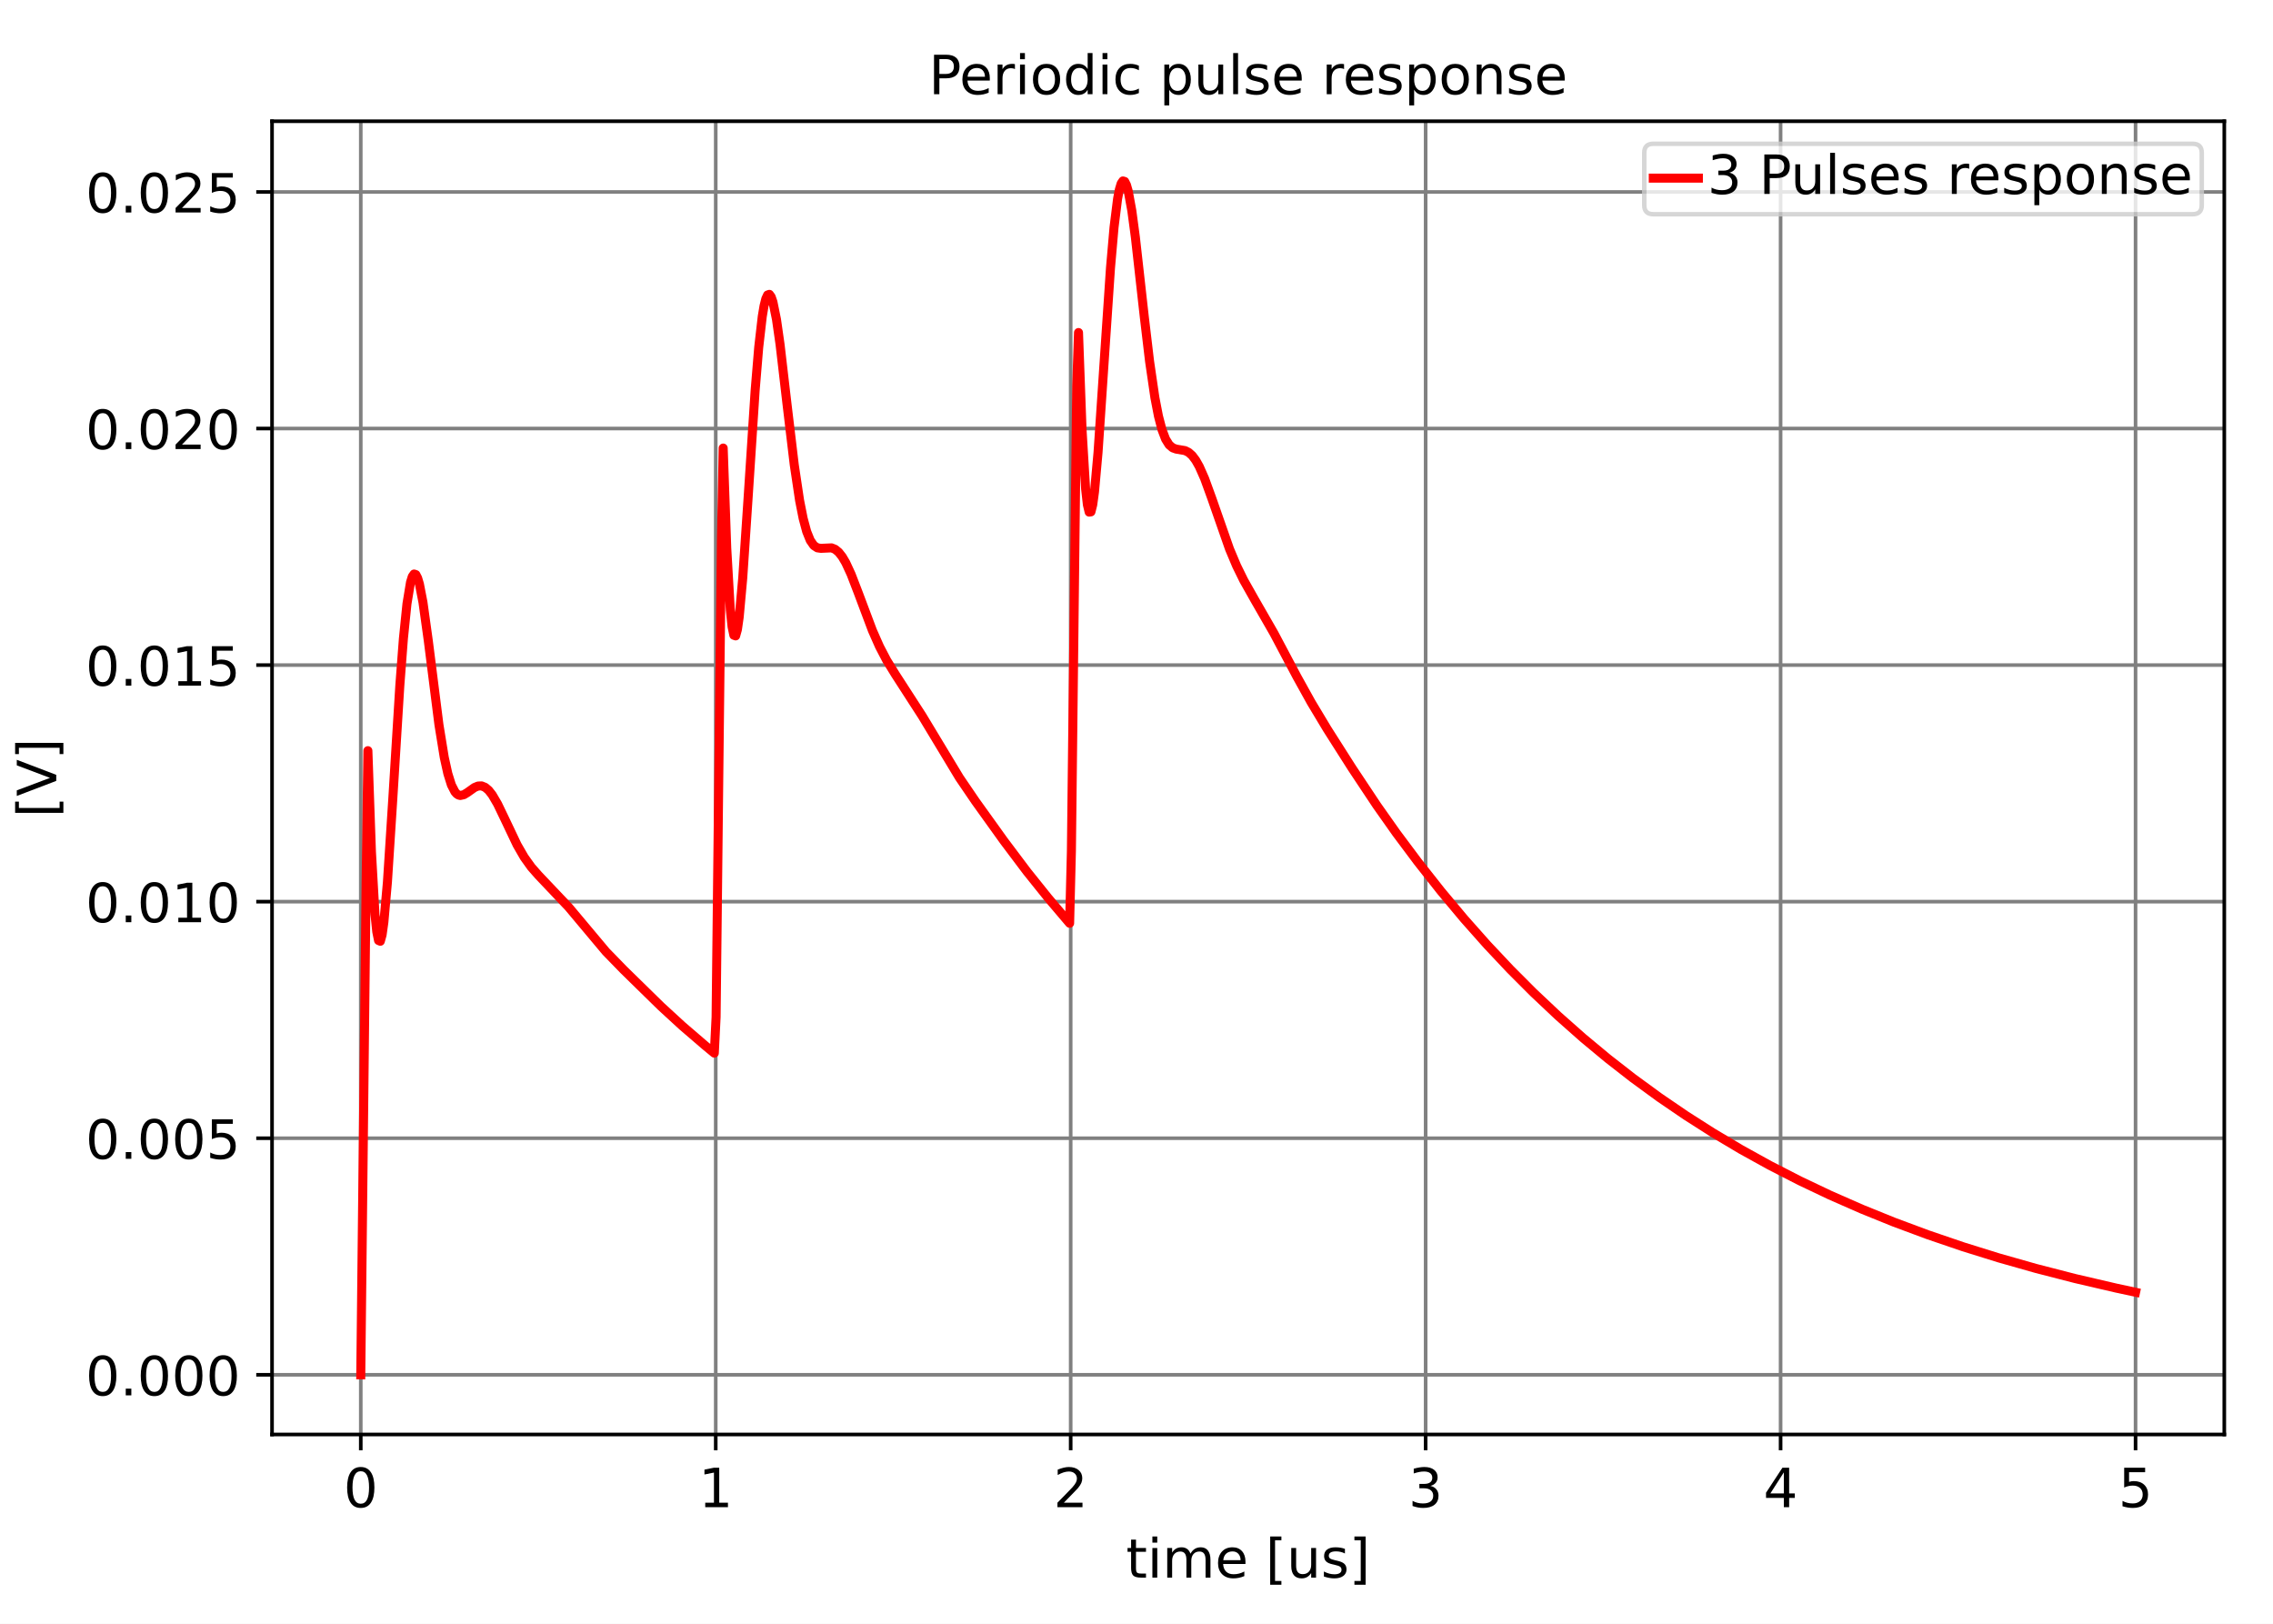
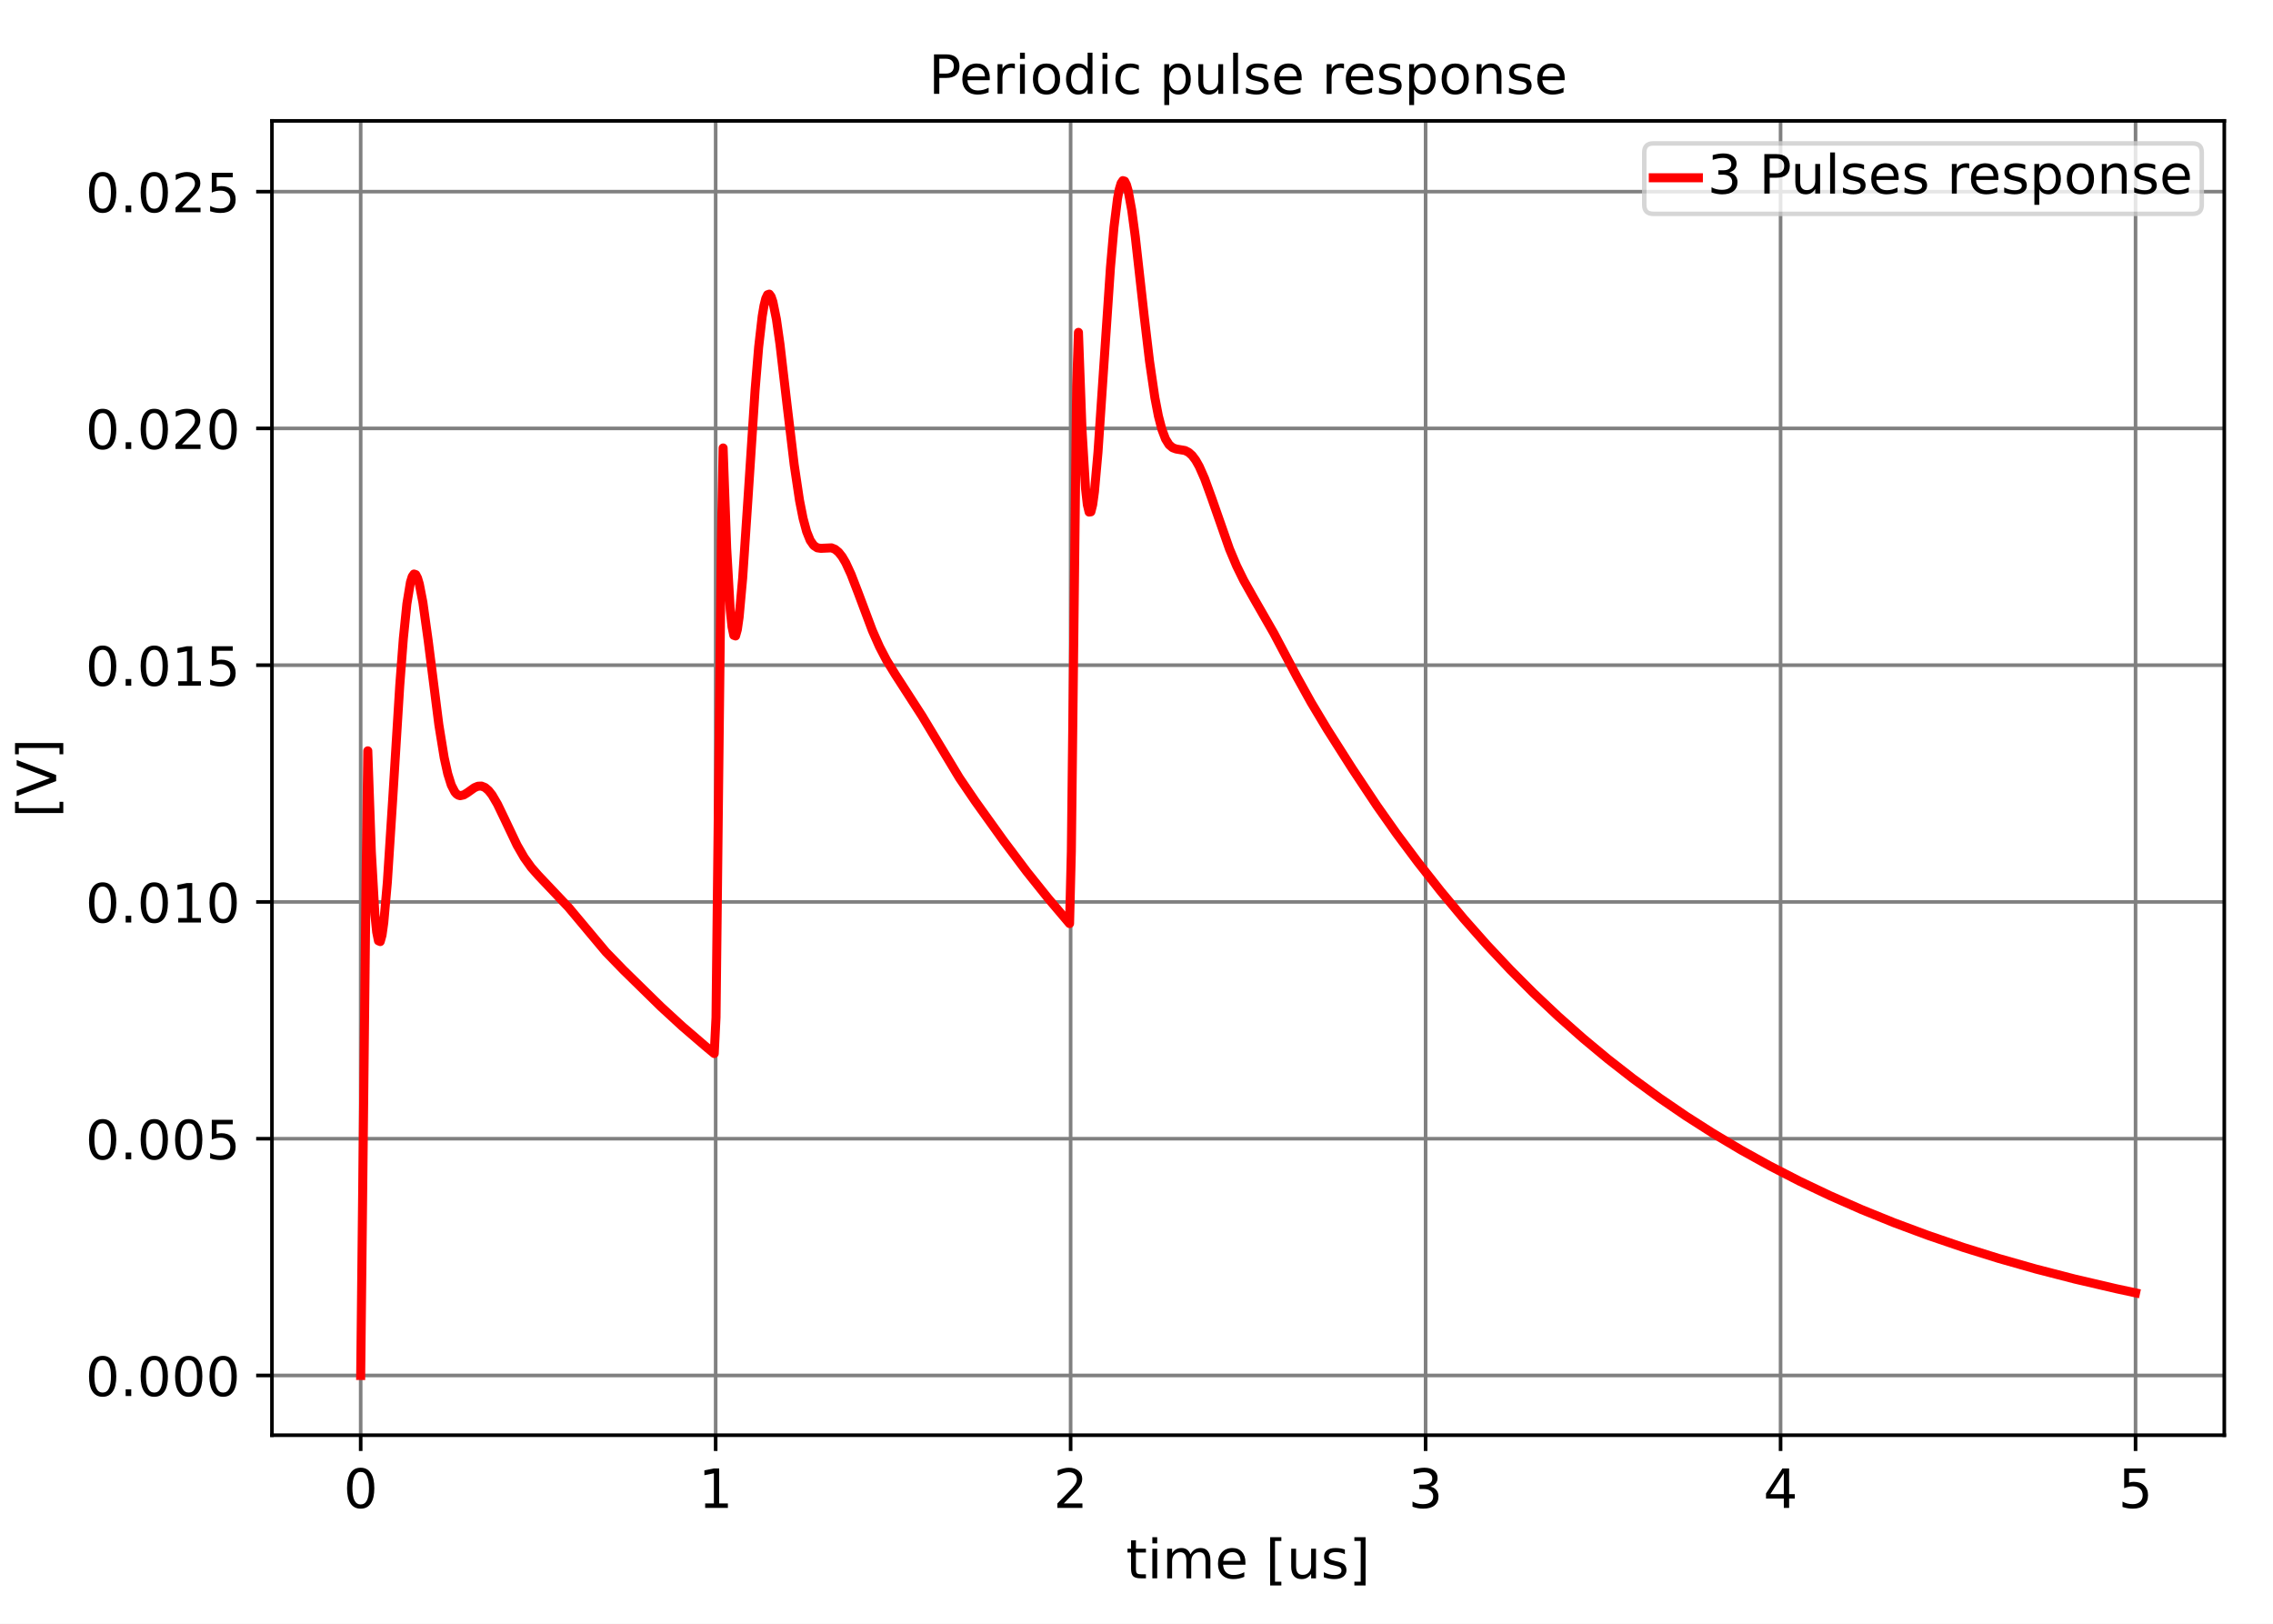
<svg xmlns="http://www.w3.org/2000/svg" xmlns:xlink="http://www.w3.org/1999/xlink" width="504pt" height="360pt" viewBox="0 0 504 360" version="1.1">
  <defs>
    <style type="text/css">*{stroke-linejoin: round; stroke-linecap: butt}</style>
  </defs>
  <g id="figure_1">
    <g id="patch_1">
      <path d="M 0 360  L 504 360  L 504 0  L 0 0  z " style="fill: #ffffff" />
    </g>
    <g id="axes_1">
      <g id="patch_2">
-         <path d="M 60.32 318.04  L 493.2 318.04  L 493.2 26.88  L 60.32 26.88  z " style="fill: #ffffff" />
+         <path d="M 60.3 318.2  L 493.2 318.2  L 493.2 26.8  L 60.3 26.8  z " style="fill: #ffffff" />
      </g>
      <g id="matplotlib.axis_1">
        <g id="xtick_1">
          <g id="line2d_1">
-             <path d="M 79.996 318.04  L 79.996 26.88  " clip-path="url(#pe461fcb22e)" style="fill: none; stroke: #808080; stroke-width: 0.8; stroke-linecap: square" />
+             <path d="M 79.977 318.2  L 79.977 26.8  " clip-path="url(#p91b695246e)" style="fill: none; stroke: #808080; stroke-width: 0.8; stroke-linecap: square" />
          </g>
          <g id="line2d_2">
            <defs>
-               <path id="mb872320cf1" d="M 0 0  L 0 3.5  " style="stroke: #000000; stroke-width: 0.8" />
+               <path id="me3ed2ee4a8" d="M 0 0  L 0 3.5  " style="stroke: #000000; stroke-width: 0.8" />
            </defs>
            <g>
-               <use xlink:href="#mb872320cf1" x="79.996" y="318.04" style="stroke: #000000; stroke-width: 0.8" />
+               <use xlink:href="#me3ed2ee4a8" x="79.977" y="318.2" style="stroke: #000000; stroke-width: 0.8" />
            </g>
          </g>
          <g id="text_1">
-             <g transform="translate(76.17886 334.1581) scale(0.12 -0.12)">
+             <g transform="translate(76.15977 334.3181) scale(0.12 -0.12)">
              <defs>
                <path id="DejaVuSans-30" d="M 2034 4250  Q 1547 4250 1301 3770  Q 1056 3291 1056 2328  Q 1056 1369 1301 889  Q 1547 409 2034 409  Q 2525 409 2770 889  Q 3016 1369 3016 2328  Q 3016 3291 2770 3770  Q 2525 4250 2034 4250  z M 2034 4750  Q 2819 4750 3233 4129  Q 3647 3509 3647 2328  Q 3647 1150 3233 529  Q 2819 -91 2034 -91  Q 1250 -91 836 529  Q 422 1150 422 2328  Q 422 3509 836 4129  Q 1250 4750 2034 4750  z " transform="scale(0.015625)" />
              </defs>
              <use xlink:href="#DejaVuSans-30" />
            </g>
          </g>
        </g>
        <g id="xtick_2">
          <g id="line2d_3">
-             <path d="M 158.702 318.04  L 158.702 26.88  " clip-path="url(#pe461fcb22e)" style="fill: none; stroke: #808080; stroke-width: 0.8; stroke-linecap: square" />
+             <path d="M 158.686 318.2  L 158.686 26.8  " clip-path="url(#p91b695246e)" style="fill: none; stroke: #808080; stroke-width: 0.8; stroke-linecap: square" />
          </g>
          <g id="line2d_4">
            <g>
-               <use xlink:href="#mb872320cf1" x="158.702" y="318.04" style="stroke: #000000; stroke-width: 0.8" />
+               <use xlink:href="#me3ed2ee4a8" x="158.686" y="318.2" style="stroke: #000000; stroke-width: 0.8" />
            </g>
          </g>
          <g id="text_2">
-             <g transform="translate(154.8843 334.1581) scale(0.12 -0.12)">
+             <g transform="translate(154.8689 334.3181) scale(0.12 -0.12)">
              <defs>
                <path id="DejaVuSans-31" d="M 794 531  L 1825 531  L 1825 4091  L 703 3866  L 703 4441  L 1819 4666  L 2450 4666  L 2450 531  L 3481 531  L 3481 0  L 794 0  L 794 531  z " transform="scale(0.015625)" />
              </defs>
              <use xlink:href="#DejaVuSans-31" />
            </g>
          </g>
        </g>
        <g id="xtick_3">
          <g id="line2d_5">
-             <path d="M 237.407 318.04  L 237.407 26.88  " clip-path="url(#pe461fcb22e)" style="fill: none; stroke: #808080; stroke-width: 0.8; stroke-linecap: square" />
+             <path d="M 237.395 318.2  L 237.395 26.8  " clip-path="url(#p91b695246e)" style="fill: none; stroke: #808080; stroke-width: 0.8; stroke-linecap: square" />
          </g>
          <g id="line2d_6">
            <g>
-               <use xlink:href="#mb872320cf1" x="237.407" y="318.04" style="stroke: #000000; stroke-width: 0.8" />
+               <use xlink:href="#me3ed2ee4a8" x="237.395" y="318.2" style="stroke: #000000; stroke-width: 0.8" />
            </g>
          </g>
          <g id="text_3">
-             <g transform="translate(233.5898 334.1581) scale(0.12 -0.12)">
+             <g transform="translate(233.578 334.3181) scale(0.12 -0.12)">
              <defs>
                <path id="DejaVuSans-32" d="M 1228 531  L 3431 531  L 3431 0  L 469 0  L 469 531  Q 828 903 1448 1529  Q 2069 2156 2228 2338  Q 2531 2678 2651 2914  Q 2772 3150 2772 3378  Q 2772 3750 2511 3984  Q 2250 4219 1831 4219  Q 1534 4219 1204 4116  Q 875 4013 500 3803  L 500 4441  Q 881 4594 1212 4672  Q 1544 4750 1819 4750  Q 2544 4750 2975 4387  Q 3406 4025 3406 3419  Q 3406 3131 3298 2873  Q 3191 2616 2906 2266  Q 2828 2175 2409 1742  Q 1991 1309 1228 531  z " transform="scale(0.015625)" />
              </defs>
              <use xlink:href="#DejaVuSans-32" />
            </g>
          </g>
        </g>
        <g id="xtick_4">
          <g id="line2d_7">
-             <path d="M 316.113 318.04  L 316.113 26.88  " clip-path="url(#pe461fcb22e)" style="fill: none; stroke: #808080; stroke-width: 0.8; stroke-linecap: square" />
+             <path d="M 316.105 318.2  L 316.105 26.8  " clip-path="url(#p91b695246e)" style="fill: none; stroke: #808080; stroke-width: 0.8; stroke-linecap: square" />
          </g>
          <g id="line2d_8">
            <g>
-               <use xlink:href="#mb872320cf1" x="316.113" y="318.04" style="stroke: #000000; stroke-width: 0.8" />
+               <use xlink:href="#me3ed2ee4a8" x="316.105" y="318.2" style="stroke: #000000; stroke-width: 0.8" />
            </g>
          </g>
          <g id="text_4">
-             <g transform="translate(312.2952 334.1581) scale(0.12 -0.12)">
+             <g transform="translate(312.287 334.3181) scale(0.12 -0.12)">
              <defs>
                <path id="DejaVuSans-33" d="M 2597 2516  Q 3050 2419 3304 2112  Q 3559 1806 3559 1356  Q 3559 666 3084 287  Q 2609 -91 1734 -91  Q 1441 -91 1130 -33  Q 819 25 488 141  L 488 750  Q 750 597 1062 519  Q 1375 441 1716 441  Q 2309 441 2620 675  Q 2931 909 2931 1356  Q 2931 1769 2642 2001  Q 2353 2234 1838 2234  L 1294 2234  L 1294 2753  L 1863 2753  Q 2328 2753 2575 2939  Q 2822 3125 2822 3475  Q 2822 3834 2567 4026  Q 2313 4219 1838 4219  Q 1578 4219 1281 4162  Q 984 4106 628 3988  L 628 4550  Q 988 4650 1302 4700  Q 1616 4750 1894 4750  Q 2613 4750 3031 4423  Q 3450 4097 3450 3541  Q 3450 3153 3228 2886  Q 3006 2619 2597 2516  z " transform="scale(0.015625)" />
              </defs>
              <use xlink:href="#DejaVuSans-33" />
            </g>
          </g>
        </g>
        <g id="xtick_5">
          <g id="line2d_9">
-             <path d="M 394.818 318.04  L 394.818 26.88  " clip-path="url(#pe461fcb22e)" style="fill: none; stroke: #808080; stroke-width: 0.8; stroke-linecap: square" />
+             <path d="M 394.814 318.2  L 394.814 26.8  " clip-path="url(#p91b695246e)" style="fill: none; stroke: #808080; stroke-width: 0.8; stroke-linecap: square" />
          </g>
          <g id="line2d_10">
            <g>
-               <use xlink:href="#mb872320cf1" x="394.818" y="318.04" style="stroke: #000000; stroke-width: 0.8" />
+               <use xlink:href="#me3ed2ee4a8" x="394.814" y="318.2" style="stroke: #000000; stroke-width: 0.8" />
            </g>
          </g>
          <g id="text_5">
-             <g transform="translate(391.0007 334.1581) scale(0.12 -0.12)">
+             <g transform="translate(390.9961 334.3181) scale(0.12 -0.12)">
              <defs>
                <path id="DejaVuSans-34" d="M 2419 4116  L 825 1625  L 2419 1625  L 2419 4116  z M 2253 4666  L 3047 4666  L 3047 1625  L 3713 1625  L 3713 1100  L 3047 1100  L 3047 0  L 2419 0  L 2419 1100  L 313 1100  L 313 1709  L 2253 4666  z " transform="scale(0.015625)" />
              </defs>
              <use xlink:href="#DejaVuSans-34" />
            </g>
          </g>
        </g>
        <g id="xtick_6">
          <g id="line2d_11">
-             <path d="M 473.524 318.04  L 473.524 26.88  " clip-path="url(#pe461fcb22e)" style="fill: none; stroke: #808080; stroke-width: 0.8; stroke-linecap: square" />
+             <path d="M 473.523 318.2  L 473.523 26.8  " clip-path="url(#p91b695246e)" style="fill: none; stroke: #808080; stroke-width: 0.8; stroke-linecap: square" />
          </g>
          <g id="line2d_12">
            <g>
-               <use xlink:href="#mb872320cf1" x="473.524" y="318.04" style="stroke: #000000; stroke-width: 0.8" />
+               <use xlink:href="#me3ed2ee4a8" x="473.523" y="318.2" style="stroke: #000000; stroke-width: 0.8" />
            </g>
          </g>
          <g id="text_6">
-             <g transform="translate(469.7061 334.1581) scale(0.12 -0.12)">
+             <g transform="translate(469.7052 334.3181) scale(0.12 -0.12)">
              <defs>
                <path id="DejaVuSans-35" d="M 691 4666  L 3169 4666  L 3169 4134  L 1269 4134  L 1269 2991  Q 1406 3038 1543 3061  Q 1681 3084 1819 3084  Q 2600 3084 3056 2656  Q 3513 2228 3513 1497  Q 3513 744 3044 326  Q 2575 -91 1722 -91  Q 1428 -91 1123 -41  Q 819 9 494 109  L 494 744  Q 775 591 1075 516  Q 1375 441 1709 441  Q 2250 441 2565 725  Q 2881 1009 2881 1497  Q 2881 1984 2565 2268  Q 2250 2553 1709 2553  Q 1456 2553 1204 2497  Q 953 2441 691 2322  L 691 4666  z " transform="scale(0.015625)" />
              </defs>
              <use xlink:href="#DejaVuSans-35" />
            </g>
          </g>
        </g>
        <g id="text_7">
-           <g transform="translate(249.6878 349.7719) scale(0.12 -0.12)">
+           <g transform="translate(249.6778 349.9319) scale(0.12 -0.12)">
            <defs>
              <path id="DejaVuSans-74" d="M 1172 4494  L 1172 3500  L 2356 3500  L 2356 3053  L 1172 3053  L 1172 1153  Q 1172 725 1289 603  Q 1406 481 1766 481  L 2356 481  L 2356 0  L 1766 0  Q 1100 0 847 248  Q 594 497 594 1153  L 594 3053  L 172 3053  L 172 3500  L 594 3500  L 594 4494  L 1172 4494  z " transform="scale(0.015625)" />
              <path id="DejaVuSans-69" d="M 603 3500  L 1178 3500  L 1178 0  L 603 0  L 603 3500  z M 603 4863  L 1178 4863  L 1178 4134  L 603 4134  L 603 4863  z " transform="scale(0.015625)" />
              <path id="DejaVuSans-6d" d="M 3328 2828  Q 3544 3216 3844 3400  Q 4144 3584 4550 3584  Q 5097 3584 5394 3201  Q 5691 2819 5691 2113  L 5691 0  L 5113 0  L 5113 2094  Q 5113 2597 4934 2840  Q 4756 3084 4391 3084  Q 3944 3084 3684 2787  Q 3425 2491 3425 1978  L 3425 0  L 2847 0  L 2847 2094  Q 2847 2600 2669 2842  Q 2491 3084 2119 3084  Q 1678 3084 1418 2786  Q 1159 2488 1159 1978  L 1159 0  L 581 0  L 581 3500  L 1159 3500  L 1159 2956  Q 1356 3278 1631 3431  Q 1906 3584 2284 3584  Q 2666 3584 2933 3390  Q 3200 3197 3328 2828  z " transform="scale(0.015625)" />
              <path id="DejaVuSans-65" d="M 3597 1894  L 3597 1613  L 953 1613  Q 991 1019 1311 708  Q 1631 397 2203 397  Q 2534 397 2845 478  Q 3156 559 3463 722  L 3463 178  Q 3153 47 2828 -22  Q 2503 -91 2169 -91  Q 1331 -91 842 396  Q 353 884 353 1716  Q 353 2575 817 3079  Q 1281 3584 2069 3584  Q 2775 3584 3186 3129  Q 3597 2675 3597 1894  z M 3022 2063  Q 3016 2534 2758 2815  Q 2500 3097 2075 3097  Q 1594 3097 1305 2825  Q 1016 2553 972 2059  L 3022 2063  z " transform="scale(0.015625)" />
              <path id="DejaVuSans-20" transform="scale(0.015625)" />
              <path id="DejaVuSans-5b" d="M 550 4863  L 1875 4863  L 1875 4416  L 1125 4416  L 1125 -397  L 1875 -397  L 1875 -844  L 550 -844  L 550 4863  z " transform="scale(0.015625)" />
              <path id="DejaVuSans-75" d="M 544 1381  L 544 3500  L 1119 3500  L 1119 1403  Q 1119 906 1312 657  Q 1506 409 1894 409  Q 2359 409 2629 706  Q 2900 1003 2900 1516  L 2900 3500  L 3475 3500  L 3475 0  L 2900 0  L 2900 538  Q 2691 219 2414 64  Q 2138 -91 1772 -91  Q 1169 -91 856 284  Q 544 659 544 1381  z M 1991 3584  L 1991 3584  z " transform="scale(0.015625)" />
              <path id="DejaVuSans-73" d="M 2834 3397  L 2834 2853  Q 2591 2978 2328 3040  Q 2066 3103 1784 3103  Q 1356 3103 1142 2972  Q 928 2841 928 2578  Q 928 2378 1081 2264  Q 1234 2150 1697 2047  L 1894 2003  Q 2506 1872 2764 1633  Q 3022 1394 3022 966  Q 3022 478 2636 193  Q 2250 -91 1575 -91  Q 1294 -91 989 -36  Q 684 19 347 128  L 347 722  Q 666 556 975 473  Q 1284 391 1588 391  Q 1994 391 2212 530  Q 2431 669 2431 922  Q 2431 1156 2273 1281  Q 2116 1406 1581 1522  L 1381 1569  Q 847 1681 609 1914  Q 372 2147 372 2553  Q 372 3047 722 3315  Q 1072 3584 1716 3584  Q 2034 3584 2315 3537  Q 2597 3491 2834 3397  z " transform="scale(0.015625)" />
              <path id="DejaVuSans-5d" d="M 1947 4863  L 1947 -844  L 622 -844  L 622 -397  L 1369 -397  L 1369 4416  L 622 4416  L 622 4863  L 1947 4863  z " transform="scale(0.015625)" />
            </defs>
            <use xlink:href="#DejaVuSans-74" />
            <use xlink:href="#DejaVuSans-69" x="39.209" />
            <use xlink:href="#DejaVuSans-6d" x="66.992" />
            <use xlink:href="#DejaVuSans-65" x="164.404" />
            <use xlink:href="#DejaVuSans-20" x="225.928" />
            <use xlink:href="#DejaVuSans-5b" x="257.715" />
            <use xlink:href="#DejaVuSans-75" x="296.729" />
            <use xlink:href="#DejaVuSans-73" x="360.107" />
            <use xlink:href="#DejaVuSans-5d" x="412.207" />
          </g>
        </g>
      </g>
      <g id="matplotlib.axis_2">
        <g id="ytick_1">
          <g id="line2d_13">
-             <path d="M 60.32 304.805  L 493.2 304.805  " clip-path="url(#pe461fcb22e)" style="fill: none; stroke: #808080; stroke-width: 0.8; stroke-linecap: square" />
+             <path d="M 60.3 304.955  L 493.2 304.955  " clip-path="url(#p91b695246e)" style="fill: none; stroke: #808080; stroke-width: 0.8; stroke-linecap: square" />
          </g>
          <g id="line2d_14">
            <defs>
-               <path id="ma0aed9cca6" d="M 0 0  L -3.5 0  " style="stroke: #000000; stroke-width: 0.8" />
+               <path id="m54e34a34ab" d="M 0 0  L -3.5 0  " style="stroke: #000000; stroke-width: 0.8" />
            </defs>
            <g>
-               <use xlink:href="#ma0aed9cca6" x="60.32" y="304.805" style="stroke: #000000; stroke-width: 0.8" />
+               <use xlink:href="#m54e34a34ab" x="60.3" y="304.955" style="stroke: #000000; stroke-width: 0.8" />
            </g>
          </g>
          <g id="text_8">
-             <g transform="translate(18.96625 309.3645) scale(0.12 -0.12)">
+             <g transform="translate(18.94625 309.5136) scale(0.12 -0.12)">
              <defs>
                <path id="DejaVuSans-2e" d="M 684 794  L 1344 794  L 1344 0  L 684 0  L 684 794  z " transform="scale(0.015625)" />
              </defs>
              <use xlink:href="#DejaVuSans-30" />
              <use xlink:href="#DejaVuSans-2e" x="63.623" />
              <use xlink:href="#DejaVuSans-30" x="95.41" />
              <use xlink:href="#DejaVuSans-30" x="159.033" />
              <use xlink:href="#DejaVuSans-30" x="222.656" />
            </g>
          </g>
        </g>
        <g id="ytick_2">
          <g id="line2d_15">
-             <path d="M 60.32 252.355  L 493.2 252.355  " clip-path="url(#pe461fcb22e)" style="fill: none; stroke: #808080; stroke-width: 0.8; stroke-linecap: square" />
+             <path d="M 60.3 252.461  L 493.2 252.461  " clip-path="url(#p91b695246e)" style="fill: none; stroke: #808080; stroke-width: 0.8; stroke-linecap: square" />
          </g>
          <g id="line2d_16">
            <g>
-               <use xlink:href="#ma0aed9cca6" x="60.32" y="252.355" style="stroke: #000000; stroke-width: 0.8" />
+               <use xlink:href="#m54e34a34ab" x="60.3" y="252.461" style="stroke: #000000; stroke-width: 0.8" />
            </g>
          </g>
          <g id="text_9">
-             <g transform="translate(18.96625 256.9144) scale(0.12 -0.12)">
+             <g transform="translate(18.94625 257.0203) scale(0.12 -0.12)">
              <use xlink:href="#DejaVuSans-30" />
              <use xlink:href="#DejaVuSans-2e" x="63.623" />
              <use xlink:href="#DejaVuSans-30" x="95.41" />
              <use xlink:href="#DejaVuSans-30" x="159.033" />
              <use xlink:href="#DejaVuSans-35" x="222.656" />
            </g>
          </g>
        </g>
        <g id="ytick_3">
          <g id="line2d_17">
-             <path d="M 60.32 199.905  L 493.2 199.905  " clip-path="url(#pe461fcb22e)" style="fill: none; stroke: #808080; stroke-width: 0.8; stroke-linecap: square" />
+             <path d="M 60.3 199.968  L 493.2 199.968  " clip-path="url(#p91b695246e)" style="fill: none; stroke: #808080; stroke-width: 0.8; stroke-linecap: square" />
          </g>
          <g id="line2d_18">
            <g>
-               <use xlink:href="#ma0aed9cca6" x="60.32" y="199.905" style="stroke: #000000; stroke-width: 0.8" />
+               <use xlink:href="#m54e34a34ab" x="60.3" y="199.968" style="stroke: #000000; stroke-width: 0.8" />
            </g>
          </g>
          <g id="text_10">
-             <g transform="translate(18.96625 204.4643) scale(0.12 -0.12)">
+             <g transform="translate(18.94625 204.5269) scale(0.12 -0.12)">
              <use xlink:href="#DejaVuSans-30" />
              <use xlink:href="#DejaVuSans-2e" x="63.623" />
              <use xlink:href="#DejaVuSans-30" x="95.41" />
              <use xlink:href="#DejaVuSans-31" x="159.033" />
              <use xlink:href="#DejaVuSans-30" x="222.656" />
            </g>
          </g>
        </g>
        <g id="ytick_4">
          <g id="line2d_19">
-             <path d="M 60.32 147.455  L 493.2 147.455  " clip-path="url(#pe461fcb22e)" style="fill: none; stroke: #808080; stroke-width: 0.8; stroke-linecap: square" />
+             <path d="M 60.3 147.475  L 493.2 147.475  " clip-path="url(#p91b695246e)" style="fill: none; stroke: #808080; stroke-width: 0.8; stroke-linecap: square" />
          </g>
          <g id="line2d_20">
            <g>
-               <use xlink:href="#ma0aed9cca6" x="60.32" y="147.455" style="stroke: #000000; stroke-width: 0.8" />
+               <use xlink:href="#m54e34a34ab" x="60.3" y="147.475" style="stroke: #000000; stroke-width: 0.8" />
            </g>
          </g>
          <g id="text_11">
-             <g transform="translate(18.96625 152.0142) scale(0.12 -0.12)">
+             <g transform="translate(18.94625 152.0336) scale(0.12 -0.12)">
              <use xlink:href="#DejaVuSans-30" />
              <use xlink:href="#DejaVuSans-2e" x="63.623" />
              <use xlink:href="#DejaVuSans-30" x="95.41" />
              <use xlink:href="#DejaVuSans-31" x="159.033" />
              <use xlink:href="#DejaVuSans-35" x="222.656" />
            </g>
          </g>
        </g>
        <g id="ytick_5">
          <g id="line2d_21">
-             <path d="M 60.32 95.005  L 493.2 95.005  " clip-path="url(#pe461fcb22e)" style="fill: none; stroke: #808080; stroke-width: 0.8; stroke-linecap: square" />
+             <path d="M 60.3 94.981  L 493.2 94.981  " clip-path="url(#p91b695246e)" style="fill: none; stroke: #808080; stroke-width: 0.8; stroke-linecap: square" />
          </g>
          <g id="line2d_22">
            <g>
-               <use xlink:href="#ma0aed9cca6" x="60.32" y="95.005" style="stroke: #000000; stroke-width: 0.8" />
+               <use xlink:href="#m54e34a34ab" x="60.3" y="94.981" style="stroke: #000000; stroke-width: 0.8" />
            </g>
          </g>
          <g id="text_12">
-             <g transform="translate(18.96625 99.56406) scale(0.12 -0.12)">
+             <g transform="translate(18.94625 99.54021) scale(0.12 -0.12)">
              <use xlink:href="#DejaVuSans-30" />
              <use xlink:href="#DejaVuSans-2e" x="63.623" />
              <use xlink:href="#DejaVuSans-30" x="95.41" />
              <use xlink:href="#DejaVuSans-32" x="159.033" />
              <use xlink:href="#DejaVuSans-30" x="222.656" />
            </g>
          </g>
        </g>
        <g id="ytick_6">
          <g id="line2d_23">
-             <path d="M 60.32 42.555  L 493.2 42.555  " clip-path="url(#pe461fcb22e)" style="fill: none; stroke: #808080; stroke-width: 0.8; stroke-linecap: square" />
+             <path d="M 60.3 42.488  L 493.2 42.488  " clip-path="url(#p91b695246e)" style="fill: none; stroke: #808080; stroke-width: 0.8; stroke-linecap: square" />
          </g>
          <g id="line2d_24">
            <g>
-               <use xlink:href="#ma0aed9cca6" x="60.32" y="42.555" style="stroke: #000000; stroke-width: 0.8" />
+               <use xlink:href="#m54e34a34ab" x="60.3" y="42.488" style="stroke: #000000; stroke-width: 0.8" />
            </g>
          </g>
          <g id="text_13">
-             <g transform="translate(18.96625 47.11394) scale(0.12 -0.12)">
+             <g transform="translate(18.94625 47.04686) scale(0.12 -0.12)">
              <use xlink:href="#DejaVuSans-30" />
              <use xlink:href="#DejaVuSans-2e" x="63.623" />
              <use xlink:href="#DejaVuSans-30" x="95.41" />
              <use xlink:href="#DejaVuSans-32" x="159.033" />
              <use xlink:href="#DejaVuSans-35" x="222.656" />
            </g>
          </g>
        </g>
        <g id="text_14">
-           <g transform="translate(12.47063 181.2463) rotate(-90) scale(0.12 -0.12)">
+           <g transform="translate(12.45063 181.2862) rotate(-90) scale(0.12 -0.12)">
            <defs>
              <path id="DejaVuSans-56" d="M 1831 0  L 50 4666  L 709 4666  L 2188 738  L 3669 4666  L 4325 4666  L 2547 0  L 1831 0  z " transform="scale(0.015625)" />
            </defs>
            <use xlink:href="#DejaVuSans-5b" />
            <use xlink:href="#DejaVuSans-56" x="39.014" />
            <use xlink:href="#DejaVuSans-5d" x="107.422" />
          </g>
        </g>
      </g>
      <g id="line2d_25">
-         <path d="M 79.996 304.805  L 81.178 196.148  L 81.572 166.433  L 82.36 188.86  L 83.148 202.738  L 83.542 206.585  L 83.936 208.517  L 84.329 208.686  L 84.723 207.272  L 85.117 204.473  L 85.905 195.576  L 87.087 177.255  L 88.663 151.882  L 89.45 141.567  L 90.238 133.86  L 91.026 129.09  L 91.42 127.821  L 91.814 127.269  L 92.208 127.395  L 92.602 128.149  L 92.996 129.468  L 93.784 133.528  L 94.965 142.038  L 97.329 160.685  L 98.511 167.945  L 99.299 171.51  L 100.086 174.021  L 100.874 175.556  L 101.268 176.001  L 101.662 176.262  L 102.056 176.364  L 102.844 176.198  L 103.632 175.718  L 105.207 174.598  L 105.995 174.272  L 106.783 174.241  L 107.571 174.556  L 108.359 175.227  L 109.147 176.232  L 110.328 178.249  L 111.904 181.524  L 114.661 187.323  L 116.237 190.057  L 117.813 192.258  L 119.388 194.048  L 126.085 201.109  L 134.357 210.978  L 138.297 215.029  L 146.569 223.126  L 151.296 227.467  L 156.417 231.866  L 158.387 233.493  L 158.781 225.5  L 159.962 119.93  L 160.356 99.339  L 161.144 121.541  L 161.932 135.201  L 162.326 138.963  L 162.72 140.838  L 163.114 140.982  L 163.508 139.58  L 163.902 136.833  L 164.689 128.166  L 165.871 110.504  L 167.447 86.489  L 168.235 76.989  L 169.023 70.14  L 169.416 67.814  L 169.81 66.237  L 170.204 65.396  L 170.598 65.264  L 170.992 65.799  L 171.386 66.949  L 172.174 70.835  L 172.962 76.352  L 174.537 89.852  L 176.113 103.056  L 177.295 110.956  L 178.083 114.932  L 178.871 117.853  L 179.658 119.805  L 180.446 120.941  L 181.234 121.459  L 182.022 121.573  L 184.385 121.466  L 185.173 121.784  L 185.961 122.43  L 186.749 123.428  L 187.537 124.767  L 188.719 127.323  L 190.294 131.405  L 193.446 139.794  L 195.021 143.355  L 196.597 146.371  L 198.567 149.578  L 204.475 158.724  L 212.748 172.435  L 216.293 177.641  L 222.596 186.428  L 227.717 193.236  L 232.444 199.128  L 237.171 204.697  L 237.565 188.689  L 238.747 85.573  L 239.141 73.727  L 239.928 95.327  L 240.716 108.401  L 241.11 111.9  L 241.504 113.539  L 241.898 113.483  L 242.292 111.918  L 242.686 109.051  L 243.474 100.272  L 244.655 82.759  L 246.231 59.426  L 247.019 50.402  L 247.807 44.071  L 248.201 42.011  L 248.595 40.697  L 248.989 40.115  L 249.382 40.233  L 249.776 41.009  L 250.17 42.388  L 250.958 46.687  L 251.746 52.556  L 253.716 70.144  L 254.897 80.102  L 256.079 88.172  L 256.867 92.251  L 257.655 95.277  L 258.443 97.345  L 259.231 98.614  L 260.018 99.283  L 260.806 99.569  L 262.776 99.906  L 263.564 100.304  L 264.351 101.005  L 265.139 102.052  L 265.927 103.447  L 267.109 106.12  L 268.685 110.452  L 272.624 121.711  L 274.2 125.448  L 275.775 128.658  L 278.139 132.852  L 282.472 140.395  L 287.593 150.063  L 290.744 155.742  L 294.289 161.645  L 299.804 170.31  L 305.319 178.608  L 309.652 184.744  L 314.379 191.069  L 319.5 197.563  L 324.621 203.691  L 329.742 209.463  L 334.863 214.906  L 339.984 220.04  L 345.499 225.24  L 351.014 230.122  L 356.529 234.704  L 362.044 239.005  L 367.953 243.321  L 373.862 247.353  L 379.77 251.121  L 386.073 254.869  L 392.376 258.355  L 399.073 261.792  L 405.769 264.975  L 412.86 268.089  L 419.95 270.96  L 427.435 273.746  L 435.313 276.432  L 443.192 278.886  L 451.464 281.234  L 460.13 283.467  L 469.191 285.575  L 473.524 286.508  L 473.524 286.508  " clip-path="url(#pe461fcb22e)" style="fill: none; stroke: #ff0000; stroke-width: 2; stroke-linecap: square" />
+         <path d="M 79.977 304.955  L 81.159 196.208  L 81.553 166.468  L 82.341 188.913  L 83.129 202.803  L 83.523 206.653  L 83.917 208.586  L 84.311 208.756  L 84.705 207.341  L 85.098 204.54  L 85.886 195.635  L 87.068 177.298  L 88.644 151.905  L 89.432 141.582  L 90.22 133.868  L 91.008 129.094  L 91.402 127.824  L 91.795 127.272  L 92.189 127.398  L 92.583 128.152  L 92.977 129.473  L 93.765 133.536  L 94.947 142.053  L 97.311 160.716  L 98.492 167.981  L 99.28 171.549  L 100.068 174.063  L 100.856 175.598  L 101.25 176.044  L 101.644 176.305  L 102.038 176.407  L 102.826 176.241  L 103.614 175.76  L 105.189 174.64  L 105.977 174.313  L 106.765 174.282  L 107.553 174.598  L 108.341 175.27  L 109.129 176.275  L 110.311 178.294  L 111.886 181.572  L 114.644 187.376  L 116.22 190.112  L 117.795 192.314  L 119.371 194.106  L 126.068 201.172  L 134.341 211.049  L 138.28 215.104  L 146.553 223.207  L 151.28 227.552  L 156.402 231.955  L 158.371 233.583  L 158.765 225.584  L 159.947 119.926  L 160.341 99.319  L 161.129 121.539  L 161.917 135.21  L 162.311 138.976  L 162.705 140.852  L 163.098 140.996  L 163.492 139.593  L 163.886 136.844  L 164.674 128.17  L 165.856 110.493  L 167.432 86.459  L 168.22 76.951  L 169.008 70.095  L 169.402 67.768  L 169.795 66.189  L 170.189 65.348  L 170.583 65.215  L 170.977 65.751  L 171.371 66.902  L 172.159 70.791  L 172.947 76.313  L 174.523 89.824  L 176.098 103.039  L 177.28 110.945  L 178.068 114.925  L 178.856 117.848  L 179.644 119.801  L 180.432 120.939  L 181.22 121.457  L 182.008 121.571  L 184.371 121.464  L 185.159 121.783  L 185.947 122.429  L 186.735 123.427  L 187.523 124.768  L 188.705 127.326  L 190.28 131.411  L 193.432 139.807  L 195.008 143.371  L 196.583 146.389  L 198.553 149.599  L 204.462 158.753  L 212.735 172.475  L 216.28 177.685  L 222.583 186.479  L 227.705 193.293  L 232.432 199.19  L 237.159 204.763  L 237.553 188.743  L 238.735 85.542  L 239.129 73.686  L 239.917 95.303  L 240.705 108.388  L 241.098 111.89  L 241.492 113.53  L 241.886 113.474  L 242.28 111.908  L 242.674 109.039  L 243.462 100.253  L 244.644 82.725  L 246.22 59.373  L 247.008 50.341  L 247.795 44.006  L 248.189 41.943  L 248.583 40.628  L 248.977 40.045  L 249.371 40.164  L 249.765 40.941  L 250.159 42.32  L 250.947 46.624  L 251.735 52.497  L 253.705 70.099  L 254.886 80.066  L 256.068 88.143  L 256.856 92.225  L 257.644 95.253  L 258.432 97.323  L 259.22 98.593  L 260.008 99.263  L 260.795 99.549  L 262.765 99.886  L 263.553 100.285  L 264.341 100.986  L 265.129 102.034  L 265.917 103.43  L 267.098 106.106  L 268.674 110.441  L 272.614 121.709  L 274.189 125.449  L 275.765 128.662  L 278.129 132.859  L 282.462 140.408  L 287.583 150.084  L 290.735 155.768  L 294.28 161.676  L 299.795 170.348  L 305.311 178.653  L 309.644 184.794  L 314.371 191.125  L 319.492 197.624  L 324.614 203.757  L 329.735 209.534  L 334.856 214.981  L 339.977 220.119  L 345.492 225.324  L 351.008 230.209  L 356.523 234.795  L 362.038 239.1  L 367.947 243.419  L 373.856 247.455  L 379.765 251.226  L 386.068 254.977  L 392.371 258.465  L 399.068 261.906  L 405.765 265.091  L 412.856 268.208  L 419.947 271.081  L 427.432 273.87  L 435.311 276.558  L 443.189 279.014  L 451.462 281.364  L 460.129 283.598  L 469.189 285.708  L 473.523 286.642  L 473.523 286.642  " clip-path="url(#p91b695246e)" style="fill: none; stroke: #ff0000; stroke-width: 2; stroke-linecap: square" />
      </g>
      <g id="patch_3">
-         <path d="M 60.32 318.04  L 60.32 26.88  " style="fill: none; stroke: #000000; stroke-width: 0.8; stroke-linejoin: miter; stroke-linecap: square" />
+         <path d="M 60.3 318.2  L 60.3 26.8  " style="fill: none; stroke: #000000; stroke-width: 0.8; stroke-linejoin: miter; stroke-linecap: square" />
      </g>
      <g id="patch_4">
-         <path d="M 493.2 318.04  L 493.2 26.88  " style="fill: none; stroke: #000000; stroke-width: 0.8; stroke-linejoin: miter; stroke-linecap: square" />
+         <path d="M 493.2 318.2  L 493.2 26.8  " style="fill: none; stroke: #000000; stroke-width: 0.8; stroke-linejoin: miter; stroke-linecap: square" />
      </g>
      <g id="patch_5">
-         <path d="M 60.32 318.04  L 493.2 318.04  " style="fill: none; stroke: #000000; stroke-width: 0.8; stroke-linejoin: miter; stroke-linecap: square" />
+         <path d="M 60.3 318.2  L 493.2 318.2  " style="fill: none; stroke: #000000; stroke-width: 0.8; stroke-linejoin: miter; stroke-linecap: square" />
      </g>
      <g id="patch_6">
-         <path d="M 60.32 26.88  L 493.2 26.88  " style="fill: none; stroke: #000000; stroke-width: 0.8; stroke-linejoin: miter; stroke-linecap: square" />
+         <path d="M 60.3 26.8  L 493.2 26.8  " style="fill: none; stroke: #000000; stroke-width: 0.8; stroke-linejoin: miter; stroke-linecap: square" />
      </g>
      <g id="text_15">
-         <g transform="translate(205.9291 20.88) scale(0.12 -0.12)">
+         <g transform="translate(205.9191 20.8) scale(0.12 -0.12)">
          <defs>
            <path id="DejaVuSans-50" d="M 1259 4147  L 1259 2394  L 2053 2394  Q 2494 2394 2734 2622  Q 2975 2850 2975 3272  Q 2975 3691 2734 3919  Q 2494 4147 2053 4147  L 1259 4147  z M 628 4666  L 2053 4666  Q 2838 4666 3239 4311  Q 3641 3956 3641 3272  Q 3641 2581 3239 2228  Q 2838 1875 2053 1875  L 1259 1875  L 1259 0  L 628 0  L 628 4666  z " transform="scale(0.015625)" />
            <path id="DejaVuSans-72" d="M 2631 2963  Q 2534 3019 2420 3045  Q 2306 3072 2169 3072  Q 1681 3072 1420 2755  Q 1159 2438 1159 1844  L 1159 0  L 581 0  L 581 3500  L 1159 3500  L 1159 2956  Q 1341 3275 1631 3429  Q 1922 3584 2338 3584  Q 2397 3584 2469 3576  Q 2541 3569 2628 3553  L 2631 2963  z " transform="scale(0.015625)" />
            <path id="DejaVuSans-6f" d="M 1959 3097  Q 1497 3097 1228 2736  Q 959 2375 959 1747  Q 959 1119 1226 758  Q 1494 397 1959 397  Q 2419 397 2687 759  Q 2956 1122 2956 1747  Q 2956 2369 2687 2733  Q 2419 3097 1959 3097  z M 1959 3584  Q 2709 3584 3137 3096  Q 3566 2609 3566 1747  Q 3566 888 3137 398  Q 2709 -91 1959 -91  Q 1206 -91 779 398  Q 353 888 353 1747  Q 353 2609 779 3096  Q 1206 3584 1959 3584  z " transform="scale(0.015625)" />
            <path id="DejaVuSans-64" d="M 2906 2969  L 2906 4863  L 3481 4863  L 3481 0  L 2906 0  L 2906 525  Q 2725 213 2448 61  Q 2172 -91 1784 -91  Q 1150 -91 751 415  Q 353 922 353 1747  Q 353 2572 751 3078  Q 1150 3584 1784 3584  Q 2172 3584 2448 3432  Q 2725 3281 2906 2969  z M 947 1747  Q 947 1113 1208 752  Q 1469 391 1925 391  Q 2381 391 2643 752  Q 2906 1113 2906 1747  Q 2906 2381 2643 2742  Q 2381 3103 1925 3103  Q 1469 3103 1208 2742  Q 947 2381 947 1747  z " transform="scale(0.015625)" />
            <path id="DejaVuSans-63" d="M 3122 3366  L 3122 2828  Q 2878 2963 2633 3030  Q 2388 3097 2138 3097  Q 1578 3097 1268 2742  Q 959 2388 959 1747  Q 959 1106 1268 751  Q 1578 397 2138 397  Q 2388 397 2633 464  Q 2878 531 3122 666  L 3122 134  Q 2881 22 2623 -34  Q 2366 -91 2075 -91  Q 1284 -91 818 406  Q 353 903 353 1747  Q 353 2603 823 3093  Q 1294 3584 2113 3584  Q 2378 3584 2631 3529  Q 2884 3475 3122 3366  z " transform="scale(0.015625)" />
            <path id="DejaVuSans-70" d="M 1159 525  L 1159 -1331  L 581 -1331  L 581 3500  L 1159 3500  L 1159 2969  Q 1341 3281 1617 3432  Q 1894 3584 2278 3584  Q 2916 3584 3314 3078  Q 3713 2572 3713 1747  Q 3713 922 3314 415  Q 2916 -91 2278 -91  Q 1894 -91 1617 61  Q 1341 213 1159 525  z M 3116 1747  Q 3116 2381 2855 2742  Q 2594 3103 2138 3103  Q 1681 3103 1420 2742  Q 1159 2381 1159 1747  Q 1159 1113 1420 752  Q 1681 391 2138 391  Q 2594 391 2855 752  Q 3116 1113 3116 1747  z " transform="scale(0.015625)" />
            <path id="DejaVuSans-6c" d="M 603 4863  L 1178 4863  L 1178 0  L 603 0  L 603 4863  z " transform="scale(0.015625)" />
            <path id="DejaVuSans-6e" d="M 3513 2113  L 3513 0  L 2938 0  L 2938 2094  Q 2938 2591 2744 2837  Q 2550 3084 2163 3084  Q 1697 3084 1428 2787  Q 1159 2491 1159 1978  L 1159 0  L 581 0  L 581 3500  L 1159 3500  L 1159 2956  Q 1366 3272 1645 3428  Q 1925 3584 2291 3584  Q 2894 3584 3203 3211  Q 3513 2838 3513 2113  z " transform="scale(0.015625)" />
          </defs>
          <use xlink:href="#DejaVuSans-50" />
          <use xlink:href="#DejaVuSans-65" x="56.678" />
          <use xlink:href="#DejaVuSans-72" x="118.201" />
          <use xlink:href="#DejaVuSans-69" x="159.314" />
          <use xlink:href="#DejaVuSans-6f" x="187.098" />
          <use xlink:href="#DejaVuSans-64" x="248.279" />
          <use xlink:href="#DejaVuSans-69" x="311.756" />
          <use xlink:href="#DejaVuSans-63" x="339.539" />
          <use xlink:href="#DejaVuSans-20" x="394.52" />
          <use xlink:href="#DejaVuSans-70" x="426.307" />
          <use xlink:href="#DejaVuSans-75" x="489.783" />
          <use xlink:href="#DejaVuSans-6c" x="553.162" />
          <use xlink:href="#DejaVuSans-73" x="580.945" />
          <use xlink:href="#DejaVuSans-65" x="633.045" />
          <use xlink:href="#DejaVuSans-20" x="694.568" />
          <use xlink:href="#DejaVuSans-72" x="726.355" />
          <use xlink:href="#DejaVuSans-65" x="765.219" />
          <use xlink:href="#DejaVuSans-73" x="826.742" />
          <use xlink:href="#DejaVuSans-70" x="878.842" />
          <use xlink:href="#DejaVuSans-6f" x="942.318" />
          <use xlink:href="#DejaVuSans-6e" x="1003.5" />
          <use xlink:href="#DejaVuSans-73" x="1066.879" />
          <use xlink:href="#DejaVuSans-65" x="1118.979" />
        </g>
      </g>
      <g id="legend_1">
        <g id="patch_7">
-           <path d="M 366.588 47.494  L 486.2 47.494  Q 488.2 47.494 488.2 45.494  L 488.2 33.88  Q 488.2 31.88 486.2 31.88  L 366.588 31.88  Q 364.588 31.88 364.588 33.88  L 364.588 45.494  Q 364.588 47.494 366.588 47.494  z " style="fill: #ffffff; opacity: 0.8; stroke: #cccccc; stroke-linejoin: miter" />
+           <path d="M 366.588 47.414  L 486.2 47.414  Q 488.2 47.414 488.2 45.414  L 488.2 33.8  Q 488.2 31.8 486.2 31.8  L 366.588 31.8  Q 364.588 31.8 364.588 33.8  L 364.588 45.414  Q 364.588 47.414 366.588 47.414  z " style="fill: #ffffff; opacity: 0.8; stroke: #cccccc; stroke-linejoin: miter" />
        </g>
        <g id="line2d_26">
-           <path d="M 366.588 39.498  L 371.588 39.498  L 376.588 39.498  " style="fill: none; stroke: #ff0000; stroke-width: 2; stroke-linecap: square" />
+           <path d="M 366.588 39.418  L 371.588 39.418  L 376.588 39.418  " style="fill: none; stroke: #ff0000; stroke-width: 2; stroke-linecap: square" />
        </g>
        <g id="text_16">
-           <g transform="translate(378.5881 42.99813) scale(0.12 -0.12)">
+           <g transform="translate(378.5881 42.91813) scale(0.12 -0.12)">
            <use xlink:href="#DejaVuSans-33" />
            <use xlink:href="#DejaVuSans-20" x="63.623" />
            <use xlink:href="#DejaVuSans-50" x="95.41" />
            <use xlink:href="#DejaVuSans-75" x="153.963" />
            <use xlink:href="#DejaVuSans-6c" x="217.342" />
            <use xlink:href="#DejaVuSans-73" x="245.125" />
            <use xlink:href="#DejaVuSans-65" x="297.225" />
            <use xlink:href="#DejaVuSans-73" x="358.748" />
            <use xlink:href="#DejaVuSans-20" x="410.848" />
            <use xlink:href="#DejaVuSans-72" x="442.635" />
            <use xlink:href="#DejaVuSans-65" x="481.498" />
            <use xlink:href="#DejaVuSans-73" x="543.021" />
            <use xlink:href="#DejaVuSans-70" x="595.121" />
            <use xlink:href="#DejaVuSans-6f" x="658.598" />
            <use xlink:href="#DejaVuSans-6e" x="719.779" />
            <use xlink:href="#DejaVuSans-73" x="783.158" />
            <use xlink:href="#DejaVuSans-65" x="835.258" />
          </g>
        </g>
      </g>
    </g>
  </g>
  <defs>
-     <clipPath id="pe461fcb22e">
-       <rect x="60.32" y="26.88" width="432.88" height="291.16" />
+     <clipPath id="p91b695246e">
+       <rect x="60.3" y="26.8" width="432.9" height="291.4" />
    </clipPath>
  </defs>
</svg>
